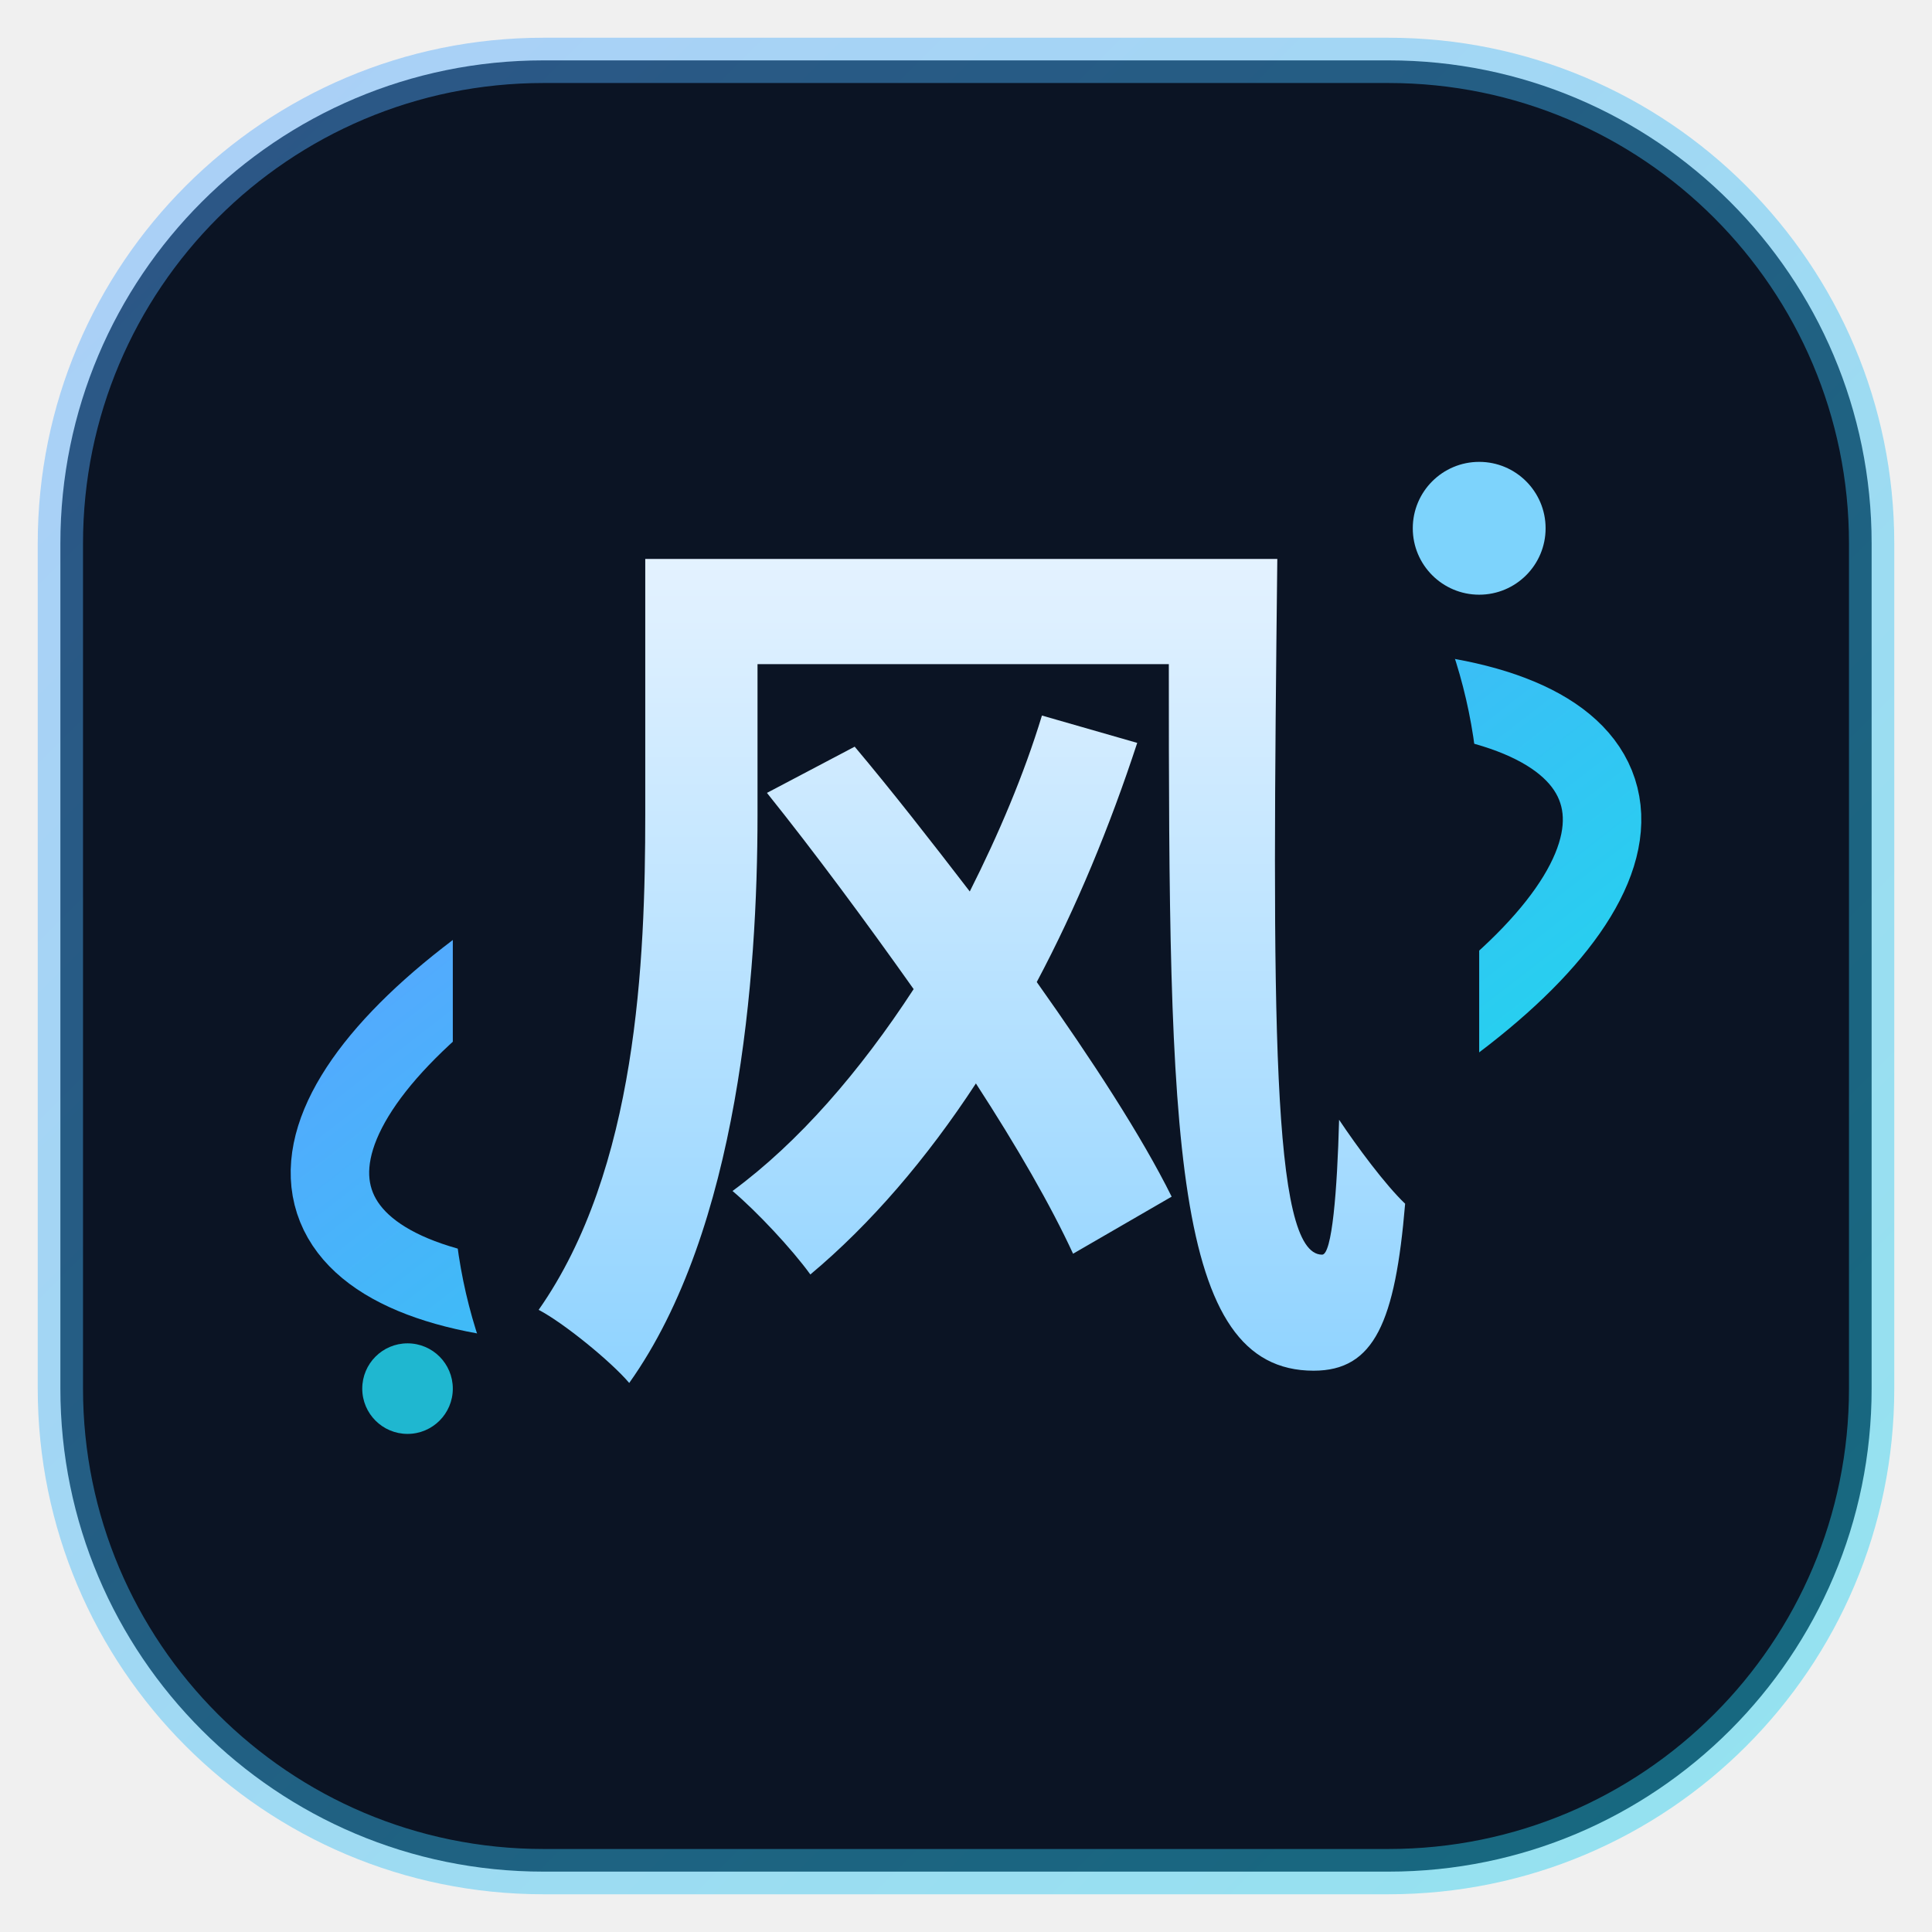
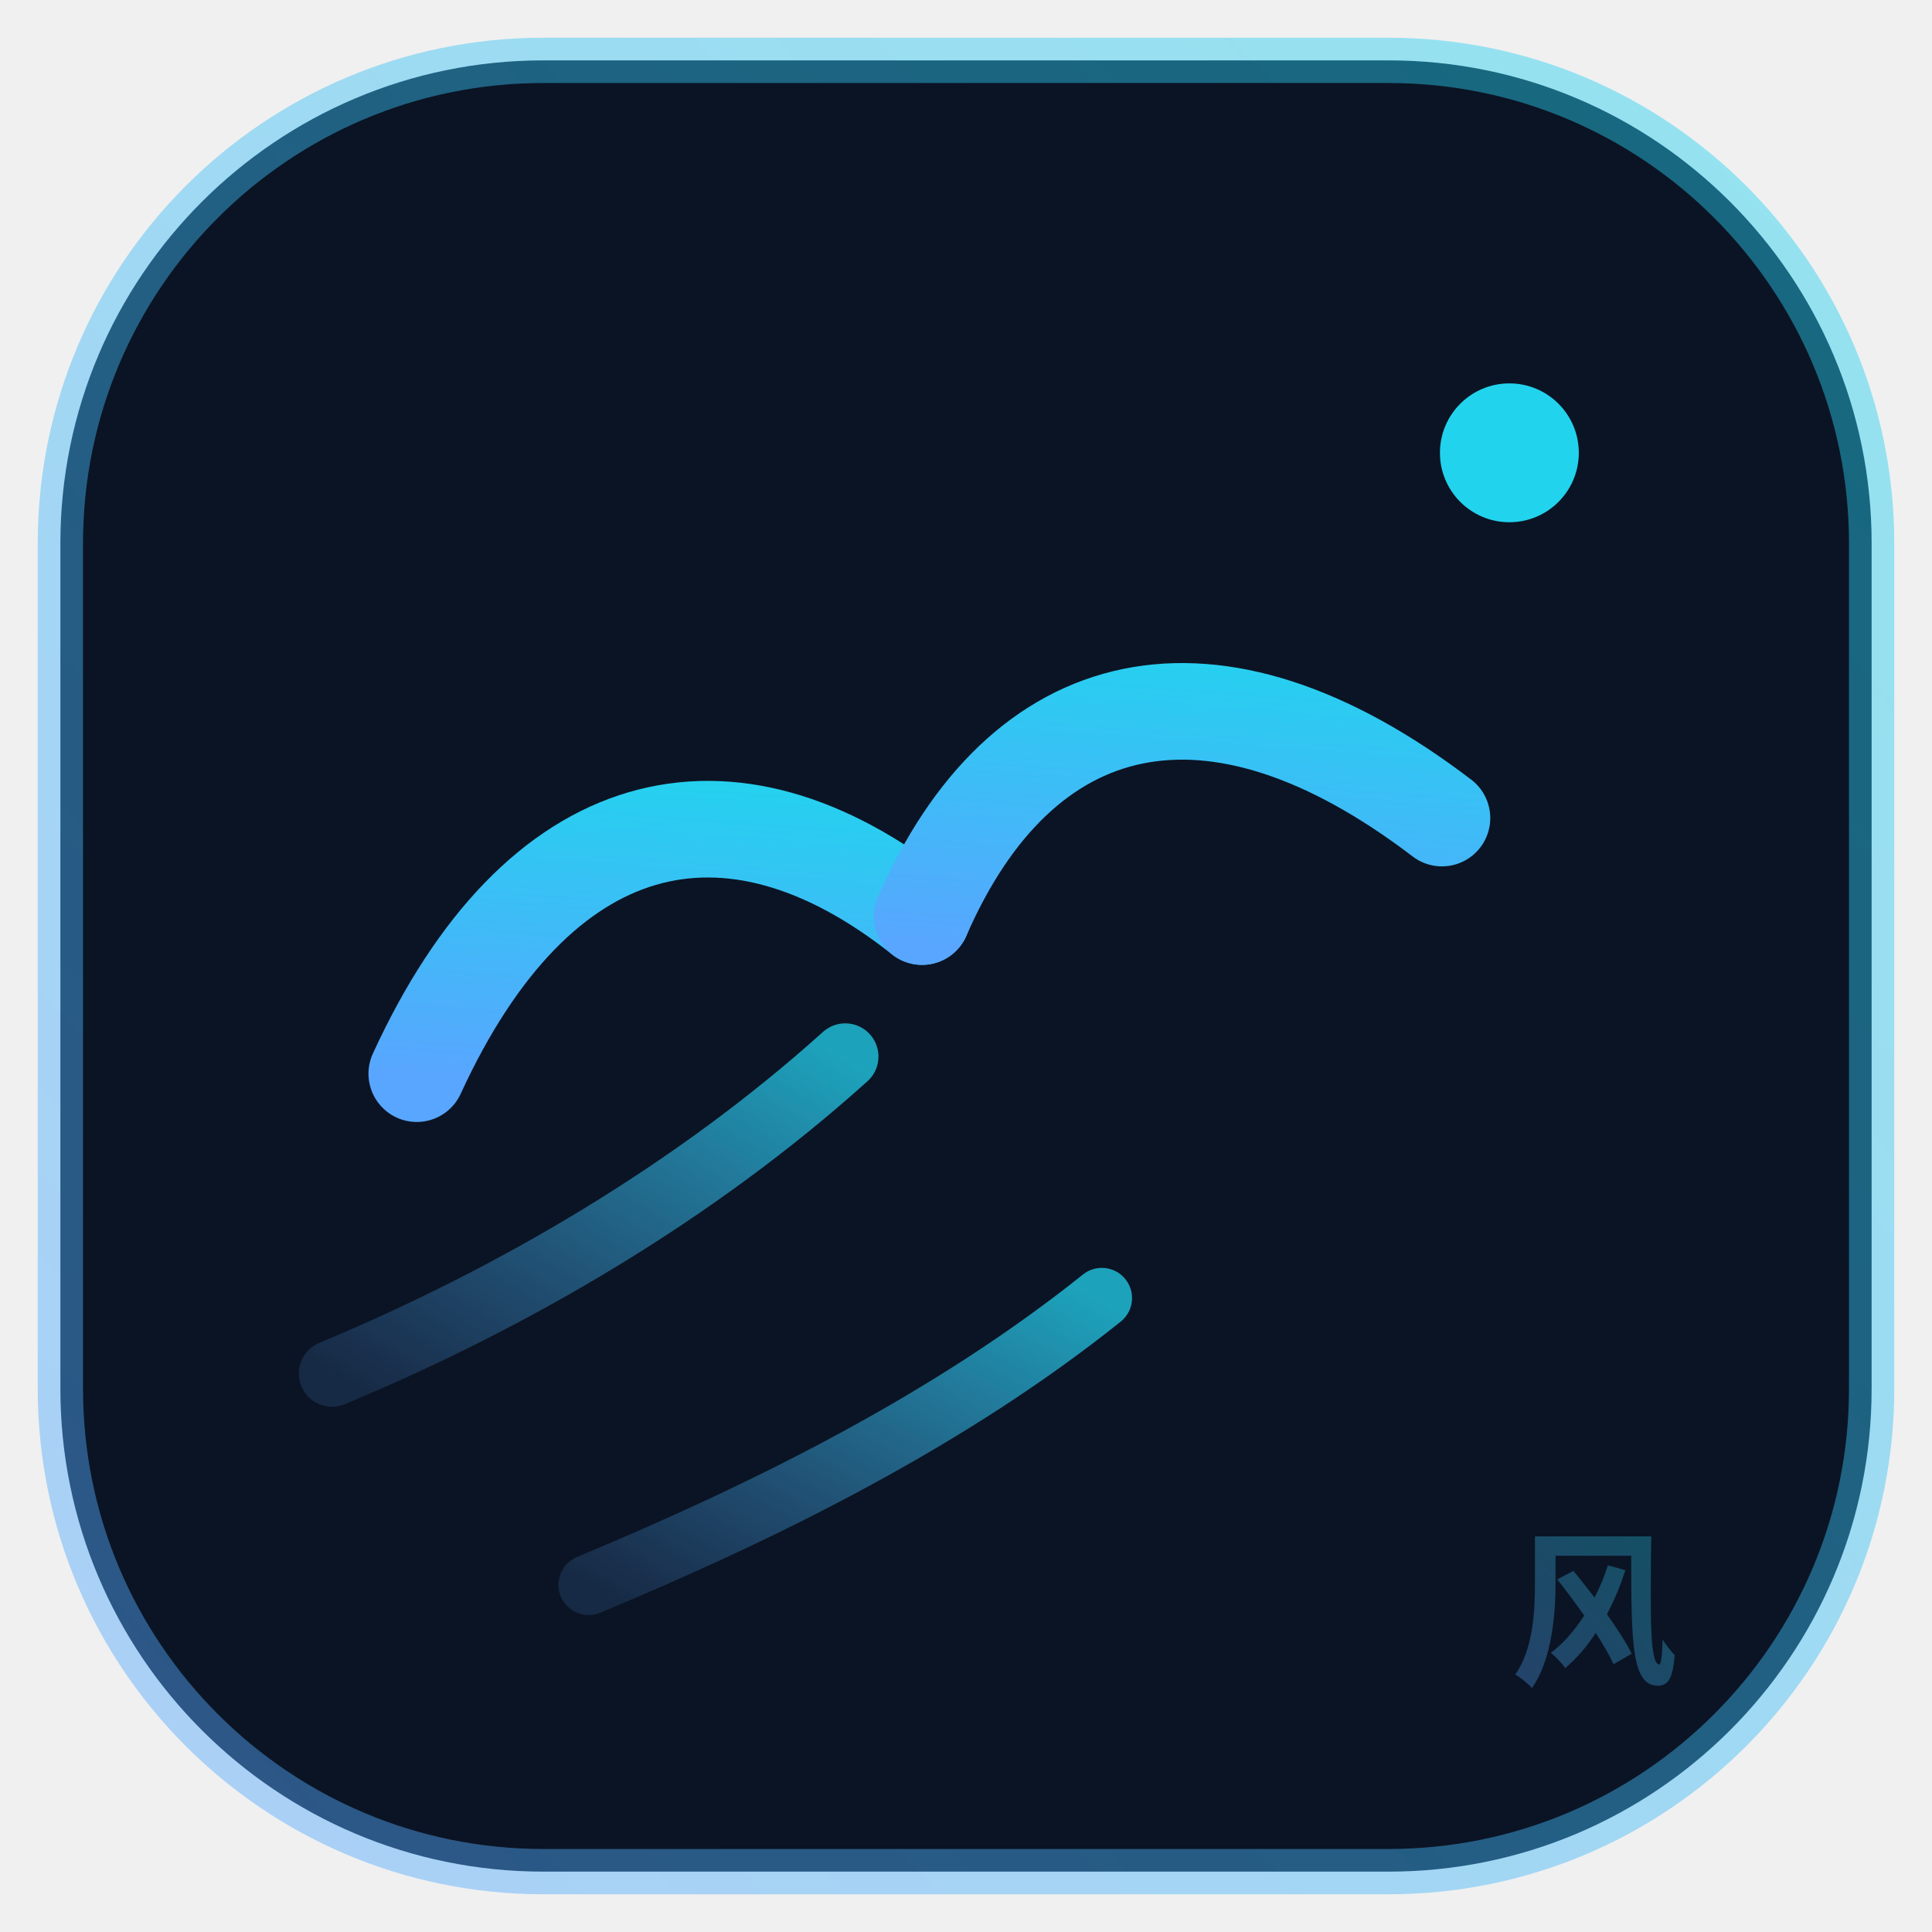
<svg xmlns="http://www.w3.org/2000/svg" viewBox="0 0 64 64">
  <defs>
-     <linearGradient id="lg" x1="0" y1="0" x2="1" y2="1">
+     <linearGradient id="lg" x1="0" y1="1" x2="1" y2="0">
      <stop offset="0" stop-color="#58a6ff" />
      <stop offset="1" stop-color="#22d3ee" />
    </linearGradient>
-     <linearGradient id="wg" x1="0" y1="0" x2="0" y2="1">
-       <stop offset="0" stop-color="#e4f2ff" />
-       <stop offset="1" stop-color="#8fd3ff" />
+     <linearGradient id="trail" x1="0" y1="1" x2="1" y2="0">
+       <stop offset="0" stop-color="#58a6ff" stop-opacity="0.15" />
+       <stop offset="1" stop-color="#22d3ee" stop-opacity="0.75" />
    </linearGradient>
-     <mask id="behind">
-       <rect x="0" y="0" width="64" height="64" fill="#fff" />
-       <rect x="15" y="10" width="34" height="46" rx="17" fill="#000" />
-     </mask>
  </defs>
  <rect x="2" y="2" width="60" height="60" rx="16" fill="#0b1424" />
  <rect x="2" y="2" width="60" height="60" rx="16" fill="none" stroke="url(#lg)" stroke-opacity="0.45" stroke-width="1.5" />
-   <g mask="url(#behind)">
-     <ellipse cx="32" cy="33" rx="22" ry="8" fill="none" stroke="url(#lg)" stroke-width="2.6" stroke-linecap="round" transform="rotate(-18 32 33)" />
+   <g transform="rotate(-14 32 30)" stroke="url(#lg)" stroke-width="3.2" stroke-linecap="round" fill="none">
+     <path d="M 13 31 C 19 23.5, 25.5 23.5, 30.5 30" />
+     <path d="M 30.5 30 C 35.5 23.5, 42 23.5, 48 31" />
  </g>
-   <text x="32" y="43" text-anchor="middle" font-family="'PingFang SC','Hiragino Sans GB','Microsoft YaHei','Noto Sans CJK SC',sans-serif" font-size="30" font-weight="700" fill="url(#wg)">风</text>
-   <circle cx="49" cy="17.5" r="2.2" fill="#7dd3fc" />
-   <circle cx="13.5" cy="46" r="1.5" fill="#22d3ee" opacity="0.85" />
+   <path d="M 11 45.5 C 17 43, 23 39.5, 28 35" fill="none" stroke="url(#trail)" stroke-width="2.2" stroke-linecap="round" />
+   <path d="M 19.5 52.5 C 25.5 50, 31.5 47, 36.5 43" fill="none" stroke="url(#trail)" stroke-width="2" stroke-linecap="round" />
+   <circle cx="50" cy="15" r="2.3" fill="#22d3ee" />
+   <g transform="translate(52.8 55.4) scale(0.115)" opacity="0.32">
+     <text x="0" y="0" text-anchor="middle" font-family="'PingFang SC','Hiragino Sans GB','Microsoft YaHei','Noto Sans CJK SC',sans-serif" font-size="48" font-weight="700" fill="url(#lg)">风</text>
+   </g>
</svg>
